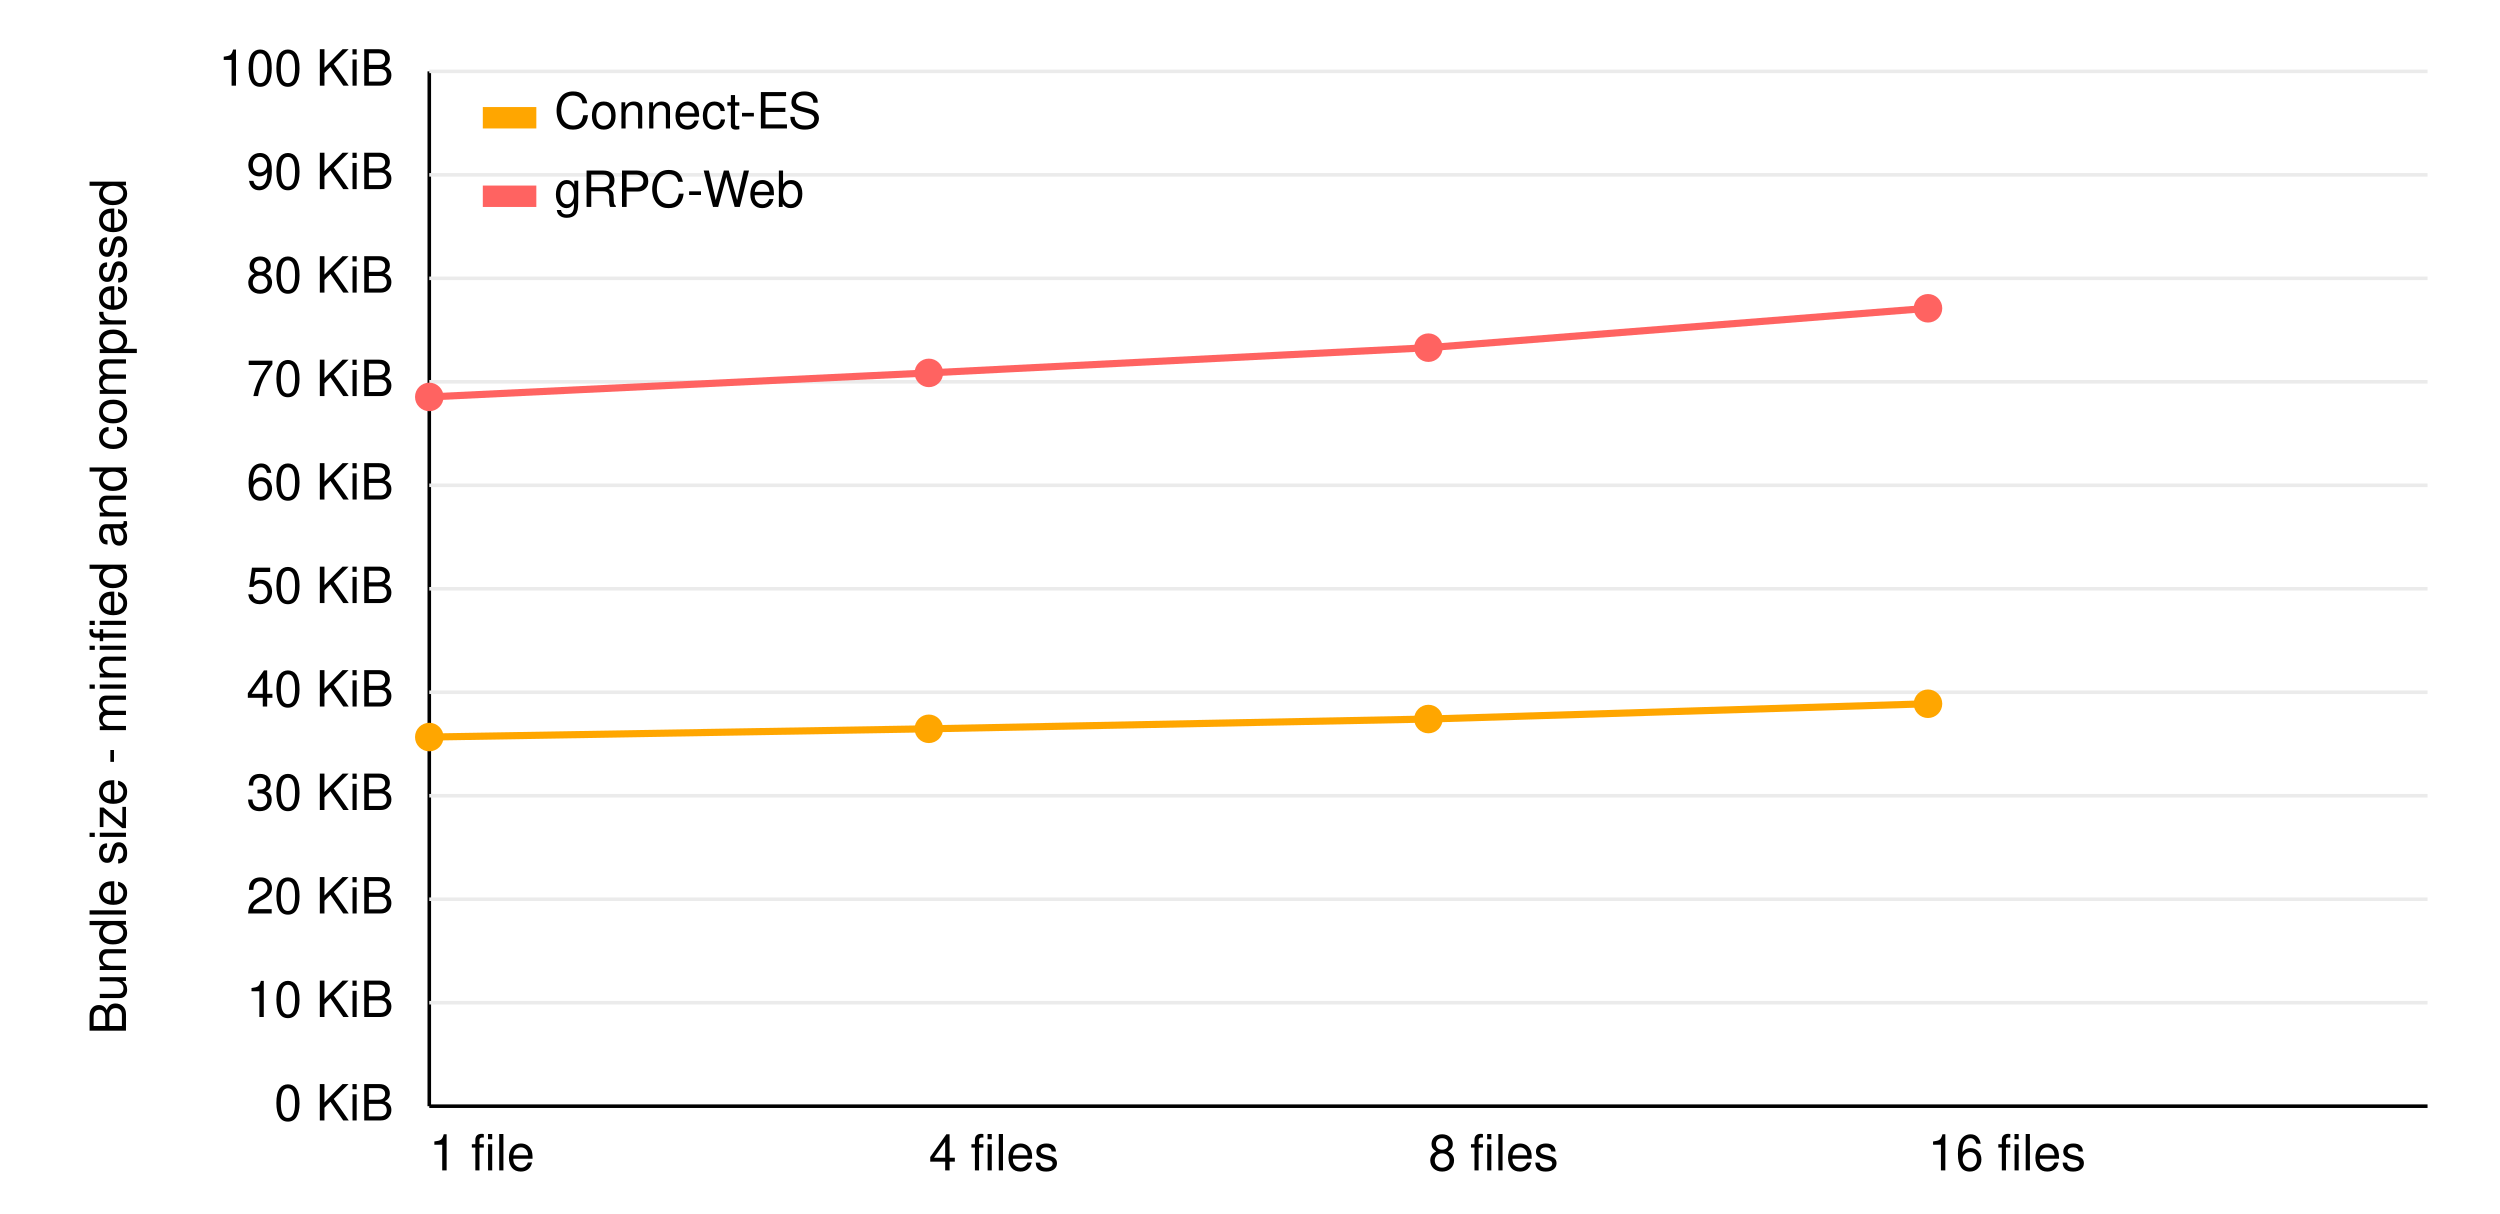
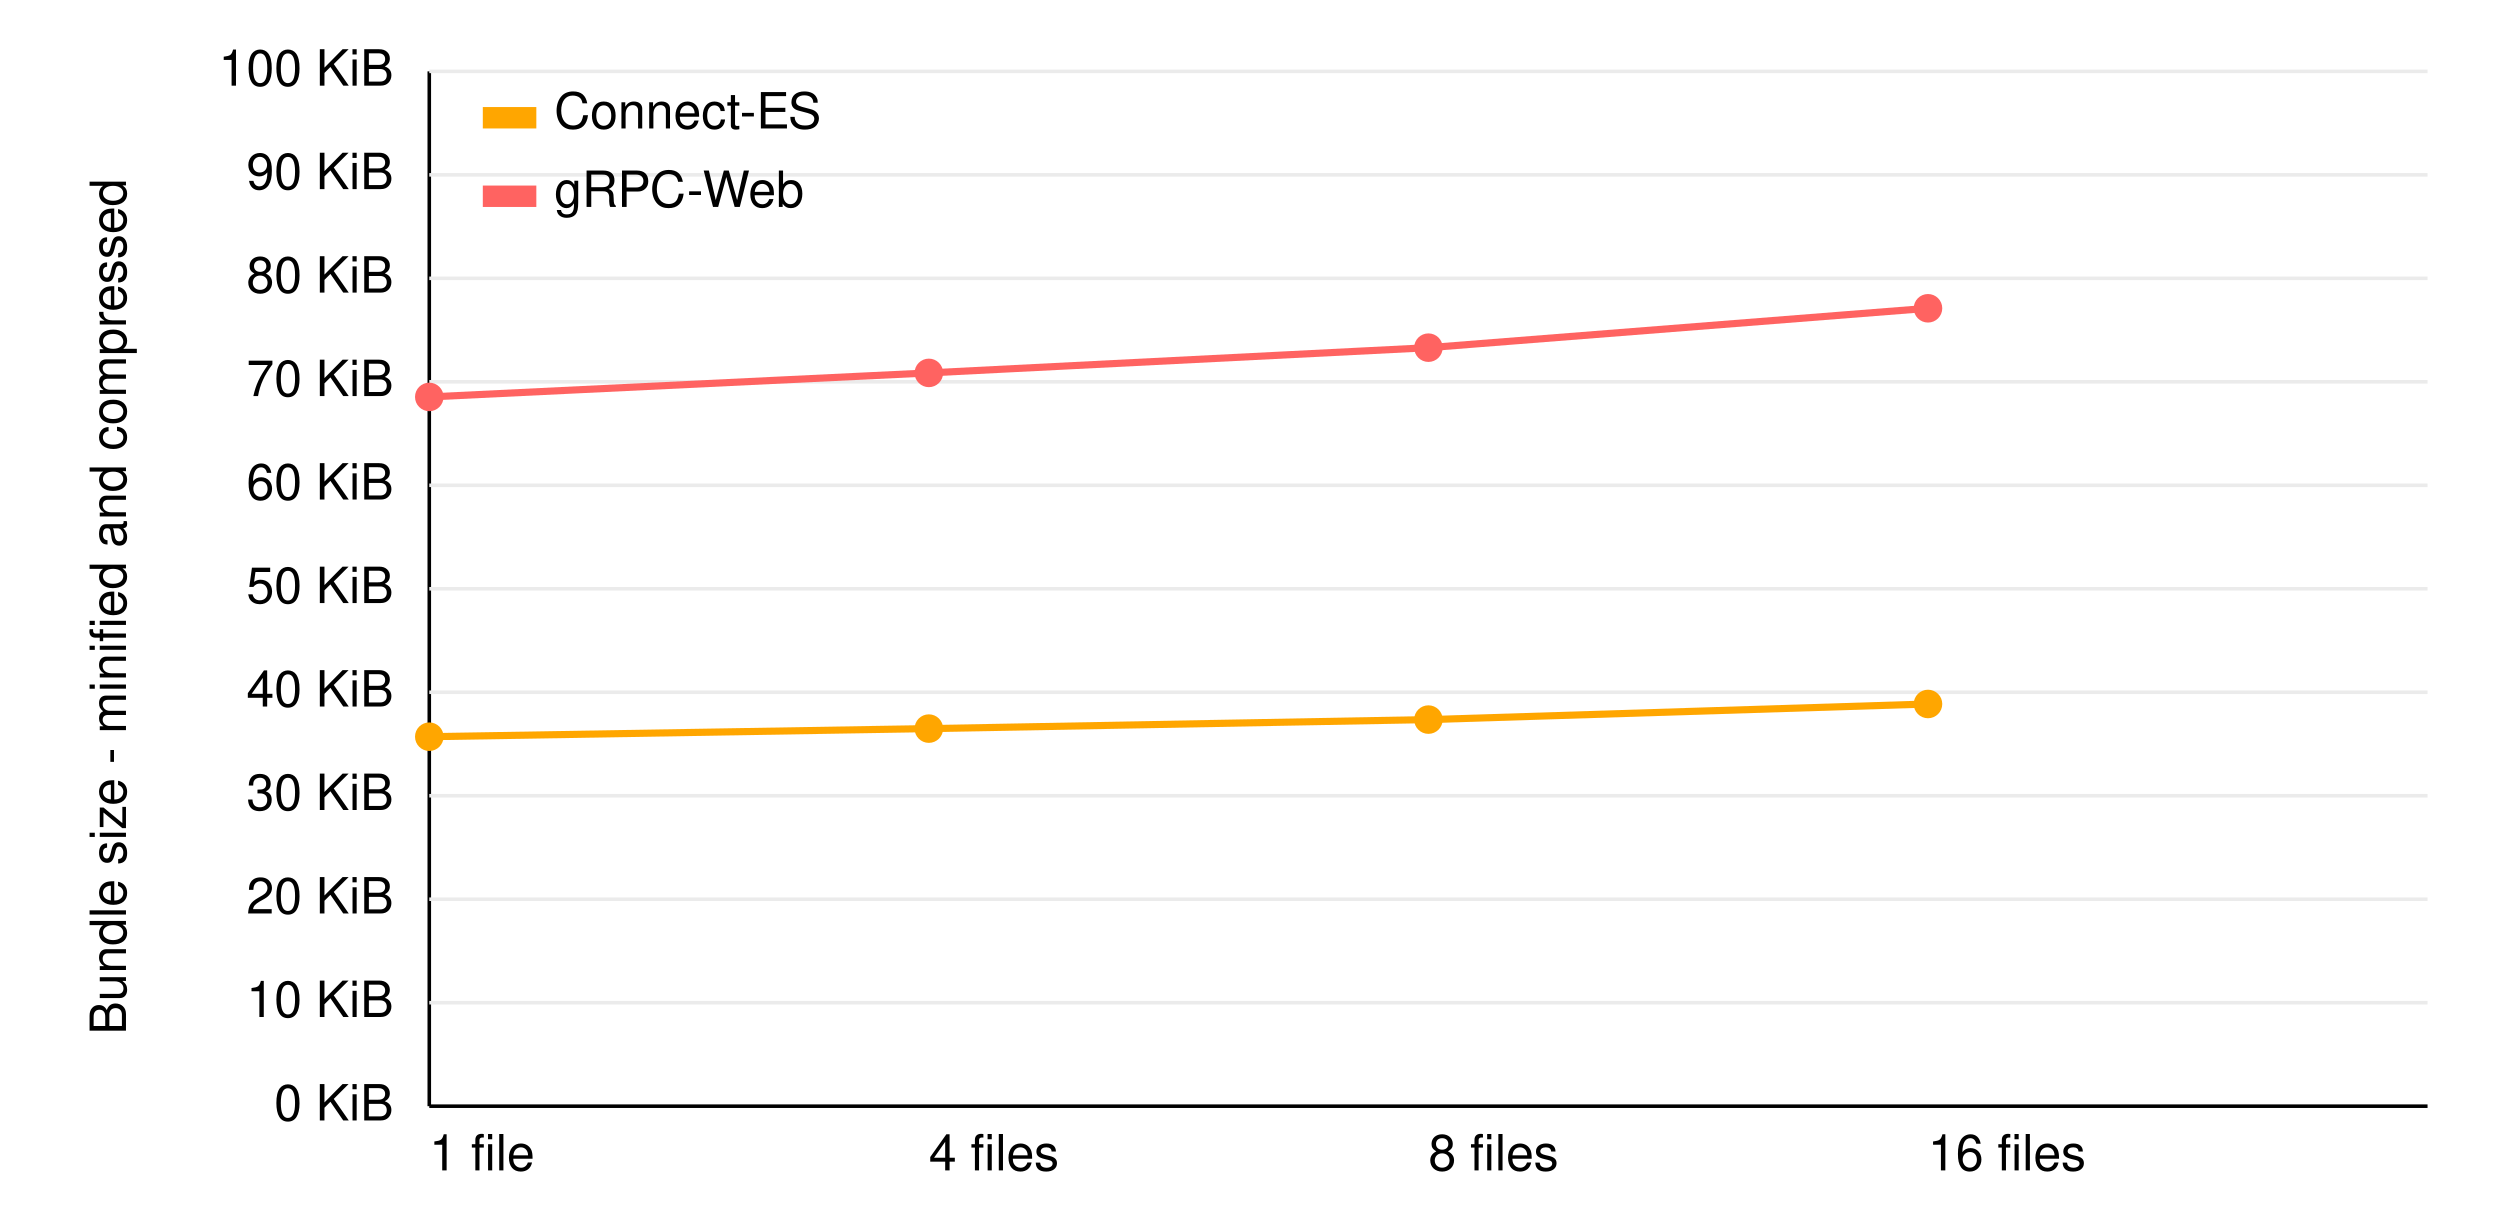
<svg xmlns="http://www.w3.org/2000/svg" version="1.1" width="680px" height="330px" viewBox="0 0 680 340" class="chart">
  <style>
      
      text {
        font: 14px Verdana, Helvetica, Arial, sans-serif;
      }
      
    </style>
  <g transform="translate(110,310)">
    <line y1="0" x2="560" stroke="black" />
    <text x="0" y="18" text-anchor="start">1 file</text>
    <text x="140" y="18" text-anchor="start">4 files</text>
    <text x="280" y="18" text-anchor="start">8 files</text>
    <text x="420" y="18" text-anchor="start">16 files</text>
  </g>
  <g transform="translate(110, 20)">
    <line x1="0" x2="0" y1="0" y2="290" stroke="black" />
    <g transform="rotate(-90), translate(-150,-85)">
      <text text-anchor="middle">Bundle size - minified and compressed</text>
    </g>
    <text x="-10" y="4" text-anchor="end">100 KiB</text>
    <line x1="0" x2="560" y1="0" y2="0" stroke="#ebebeb" />
    <text x="-10" y="33" text-anchor="end">90 KiB</text>
    <line x1="0" x2="560" y1="29" y2="29" stroke="#ebebeb" />
    <text x="-10" y="62" text-anchor="end">80 KiB</text>
    <line x1="0" x2="560" y1="58" y2="58" stroke="#ebebeb" />
    <text x="-10" y="91" text-anchor="end">70 KiB</text>
    <line x1="0" x2="560" y1="87" y2="87" stroke="#ebebeb" />
    <text x="-10" y="120" text-anchor="end">60 KiB</text>
    <line x1="0" x2="560" y1="116" y2="116" stroke="#ebebeb" />
    <text x="-10" y="149" text-anchor="end">50 KiB</text>
    <line x1="0" x2="560" y1="145" y2="145" stroke="#ebebeb" />
    <text x="-10" y="178" text-anchor="end">40 KiB</text>
    <line x1="0" x2="560" y1="174" y2="174" stroke="#ebebeb" />
    <text x="-10" y="207" text-anchor="end">30 KiB</text>
    <line x1="0" x2="560" y1="203" y2="203" stroke="#ebebeb" />
    <text x="-10" y="236" text-anchor="end">20 KiB</text>
    <line x1="0" x2="560" y1="232" y2="232" stroke="#ebebeb" />
    <text x="-10" y="265" text-anchor="end">10 KiB</text>
    <line x1="0" x2="560" y1="261" y2="261" stroke="#ebebeb" />
    <text x="-10" y="294" text-anchor="end">0 KiB</text>
  </g>
  <g transform="translate(110, 20)">
-     <polyline fill="none" stroke="#ffa600" stroke-width="2" points="0,186.554 140,184.243 280,181.505 420,177.223">
+     <polyline fill="none" stroke="#ffa600" stroke-width="2" points="0,186.455 140,184.187 280,181.661 420,177.285">
    </polyline>
-     <circle cx="0" cy="186.554" r="4" fill="#ffa600" />
-     <circle cx="140" cy="184.243" r="4" fill="#ffa600" />
-     <circle cx="280" cy="181.505" r="4" fill="#ffa600" />
-     <circle cx="420" cy="177.223" r="4" fill="#ffa600" />
+     <circle cx="0" cy="186.455" r="4" fill="#ffa600" />
+     <circle cx="140" cy="184.187" r="4" fill="#ffa600" />
+     <circle cx="280" cy="181.661" r="4" fill="#ffa600" />
+     <circle cx="420" cy="177.285" r="4" fill="#ffa600" />
  </g>
  <g transform="translate(110, 20)">
    <polyline fill="none" stroke="#ff6361" stroke-width="2" points="0,91.237 140,84.502 280,77.431 420,66.397">
    </polyline>
    <circle cx="0" cy="91.237" r="4" fill="#ff6361" />
    <circle cx="140" cy="84.502" r="4" fill="#ff6361" />
    <circle cx="280" cy="77.431" r="4" fill="#ff6361" />
    <circle cx="420" cy="66.397" r="4" fill="#ff6361" />
  </g>
  <g transform="translate(125, 30)">
    <g transform="translate(0, 0)">
      <rect width="15" height="6" fill="#ffa600" />
      <text x="20" y="6">Connect-ES</text>
    </g>
    <g transform="translate(0, 22)">
      <rect width="15" height="6" fill="#ff6361" />
      <text x="20" y="6">gRPC-Web</text>
    </g>
  </g>
</svg>
